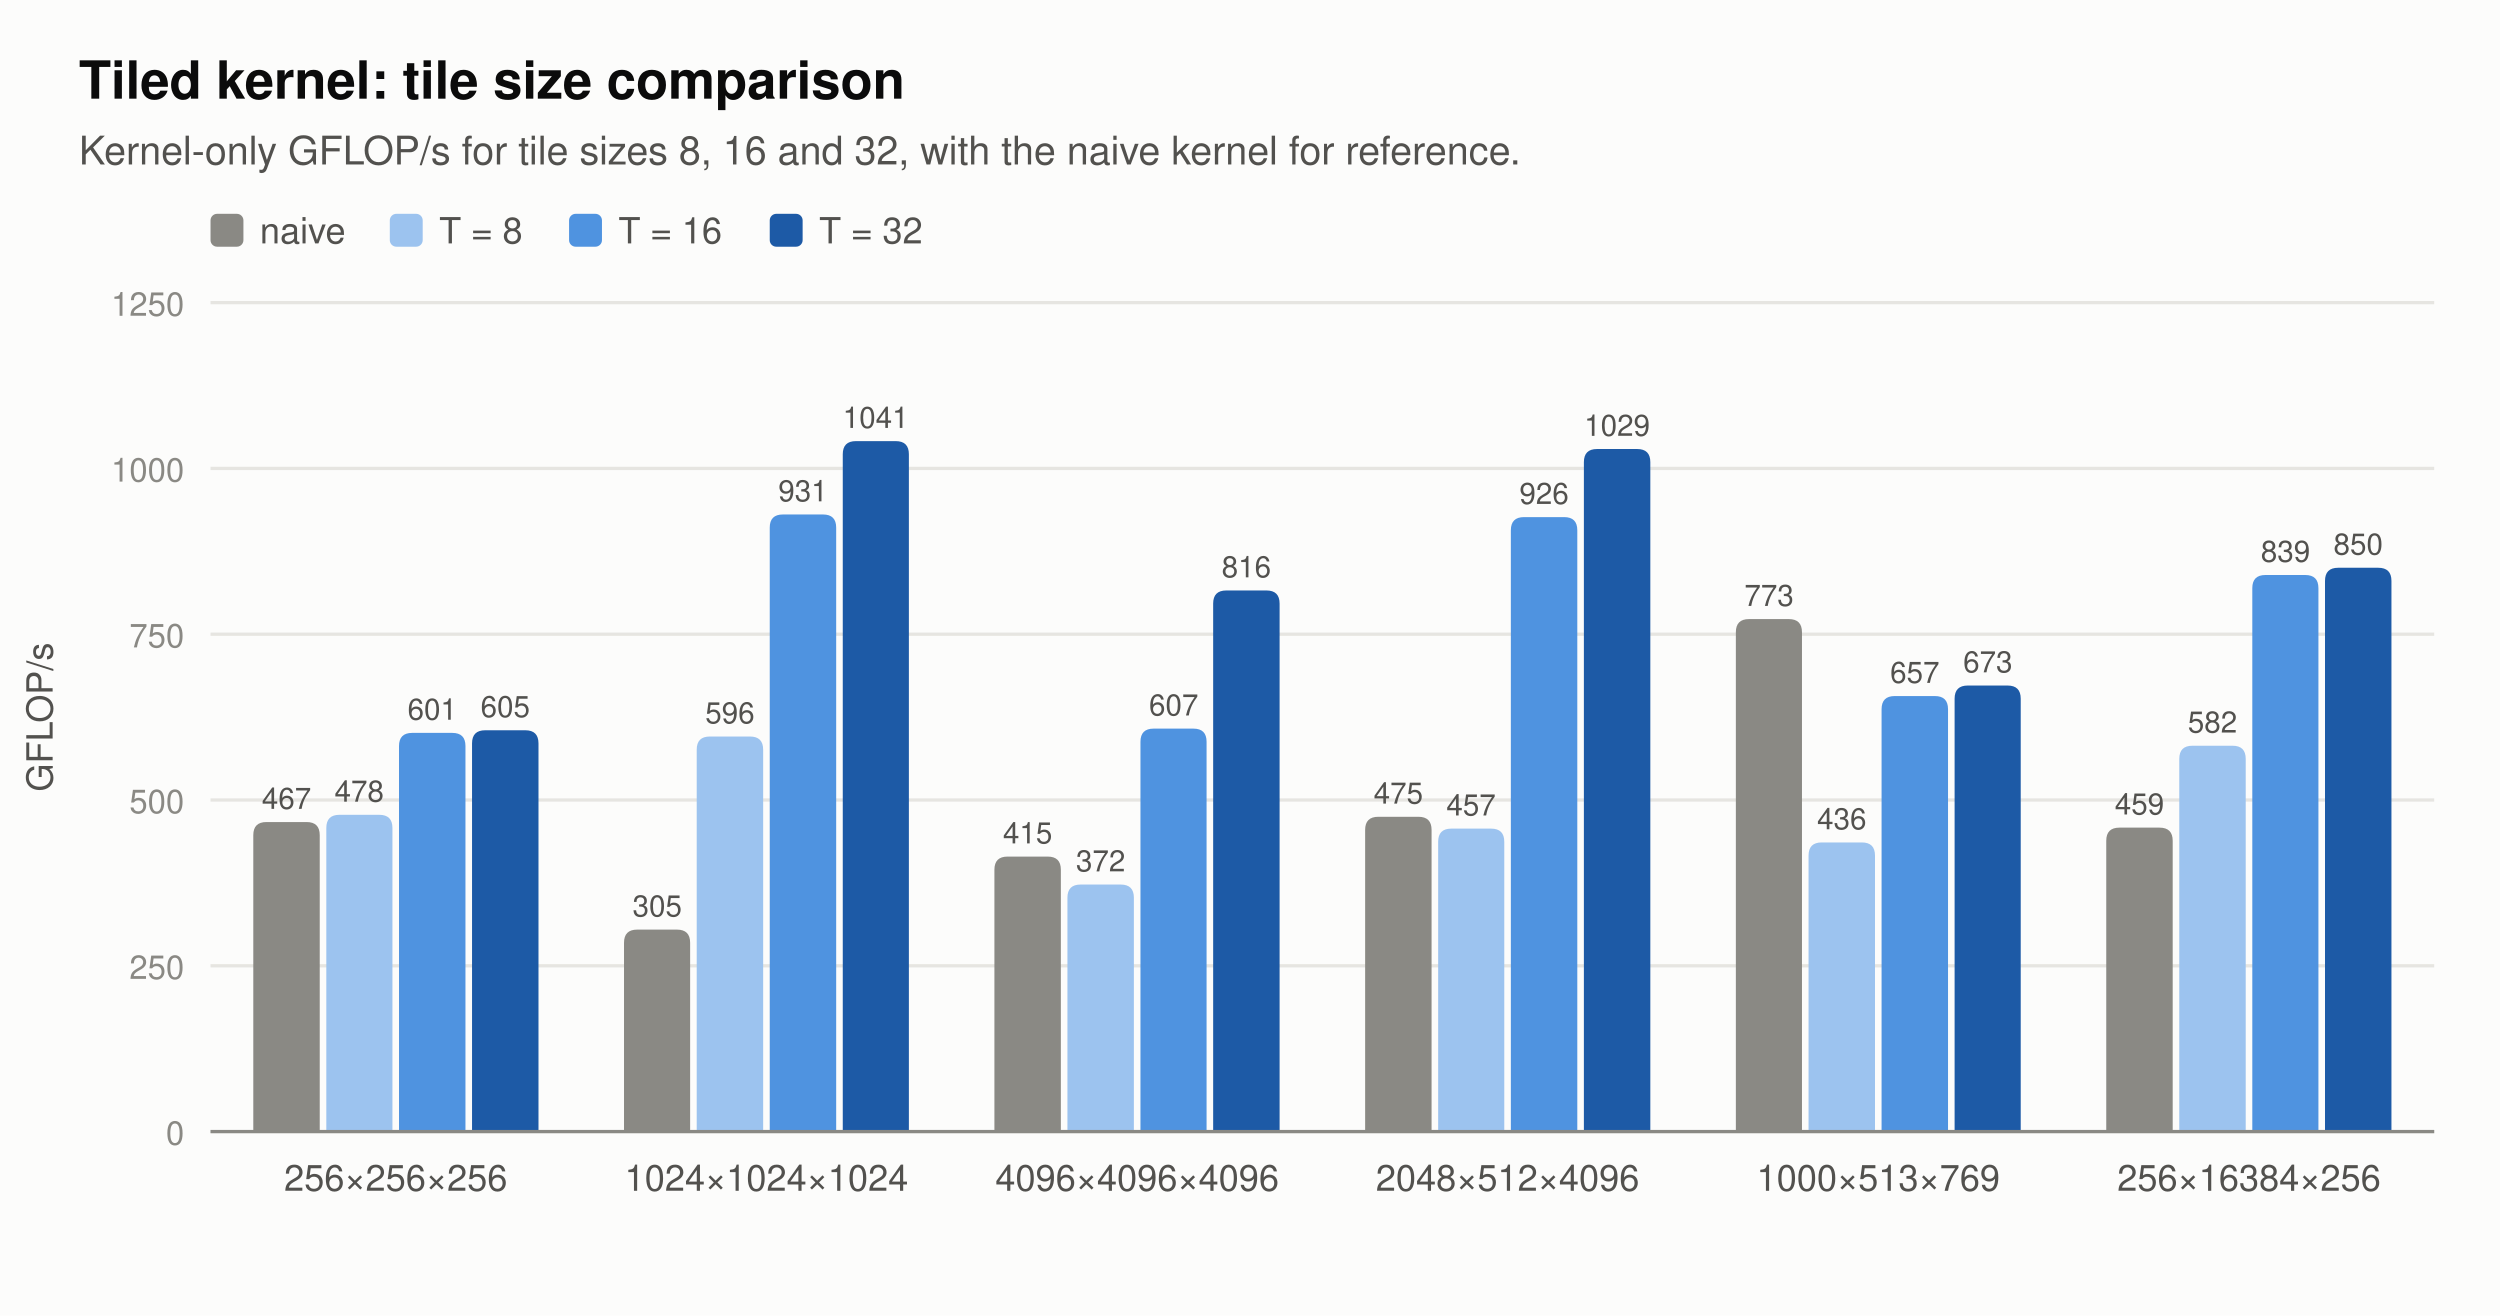
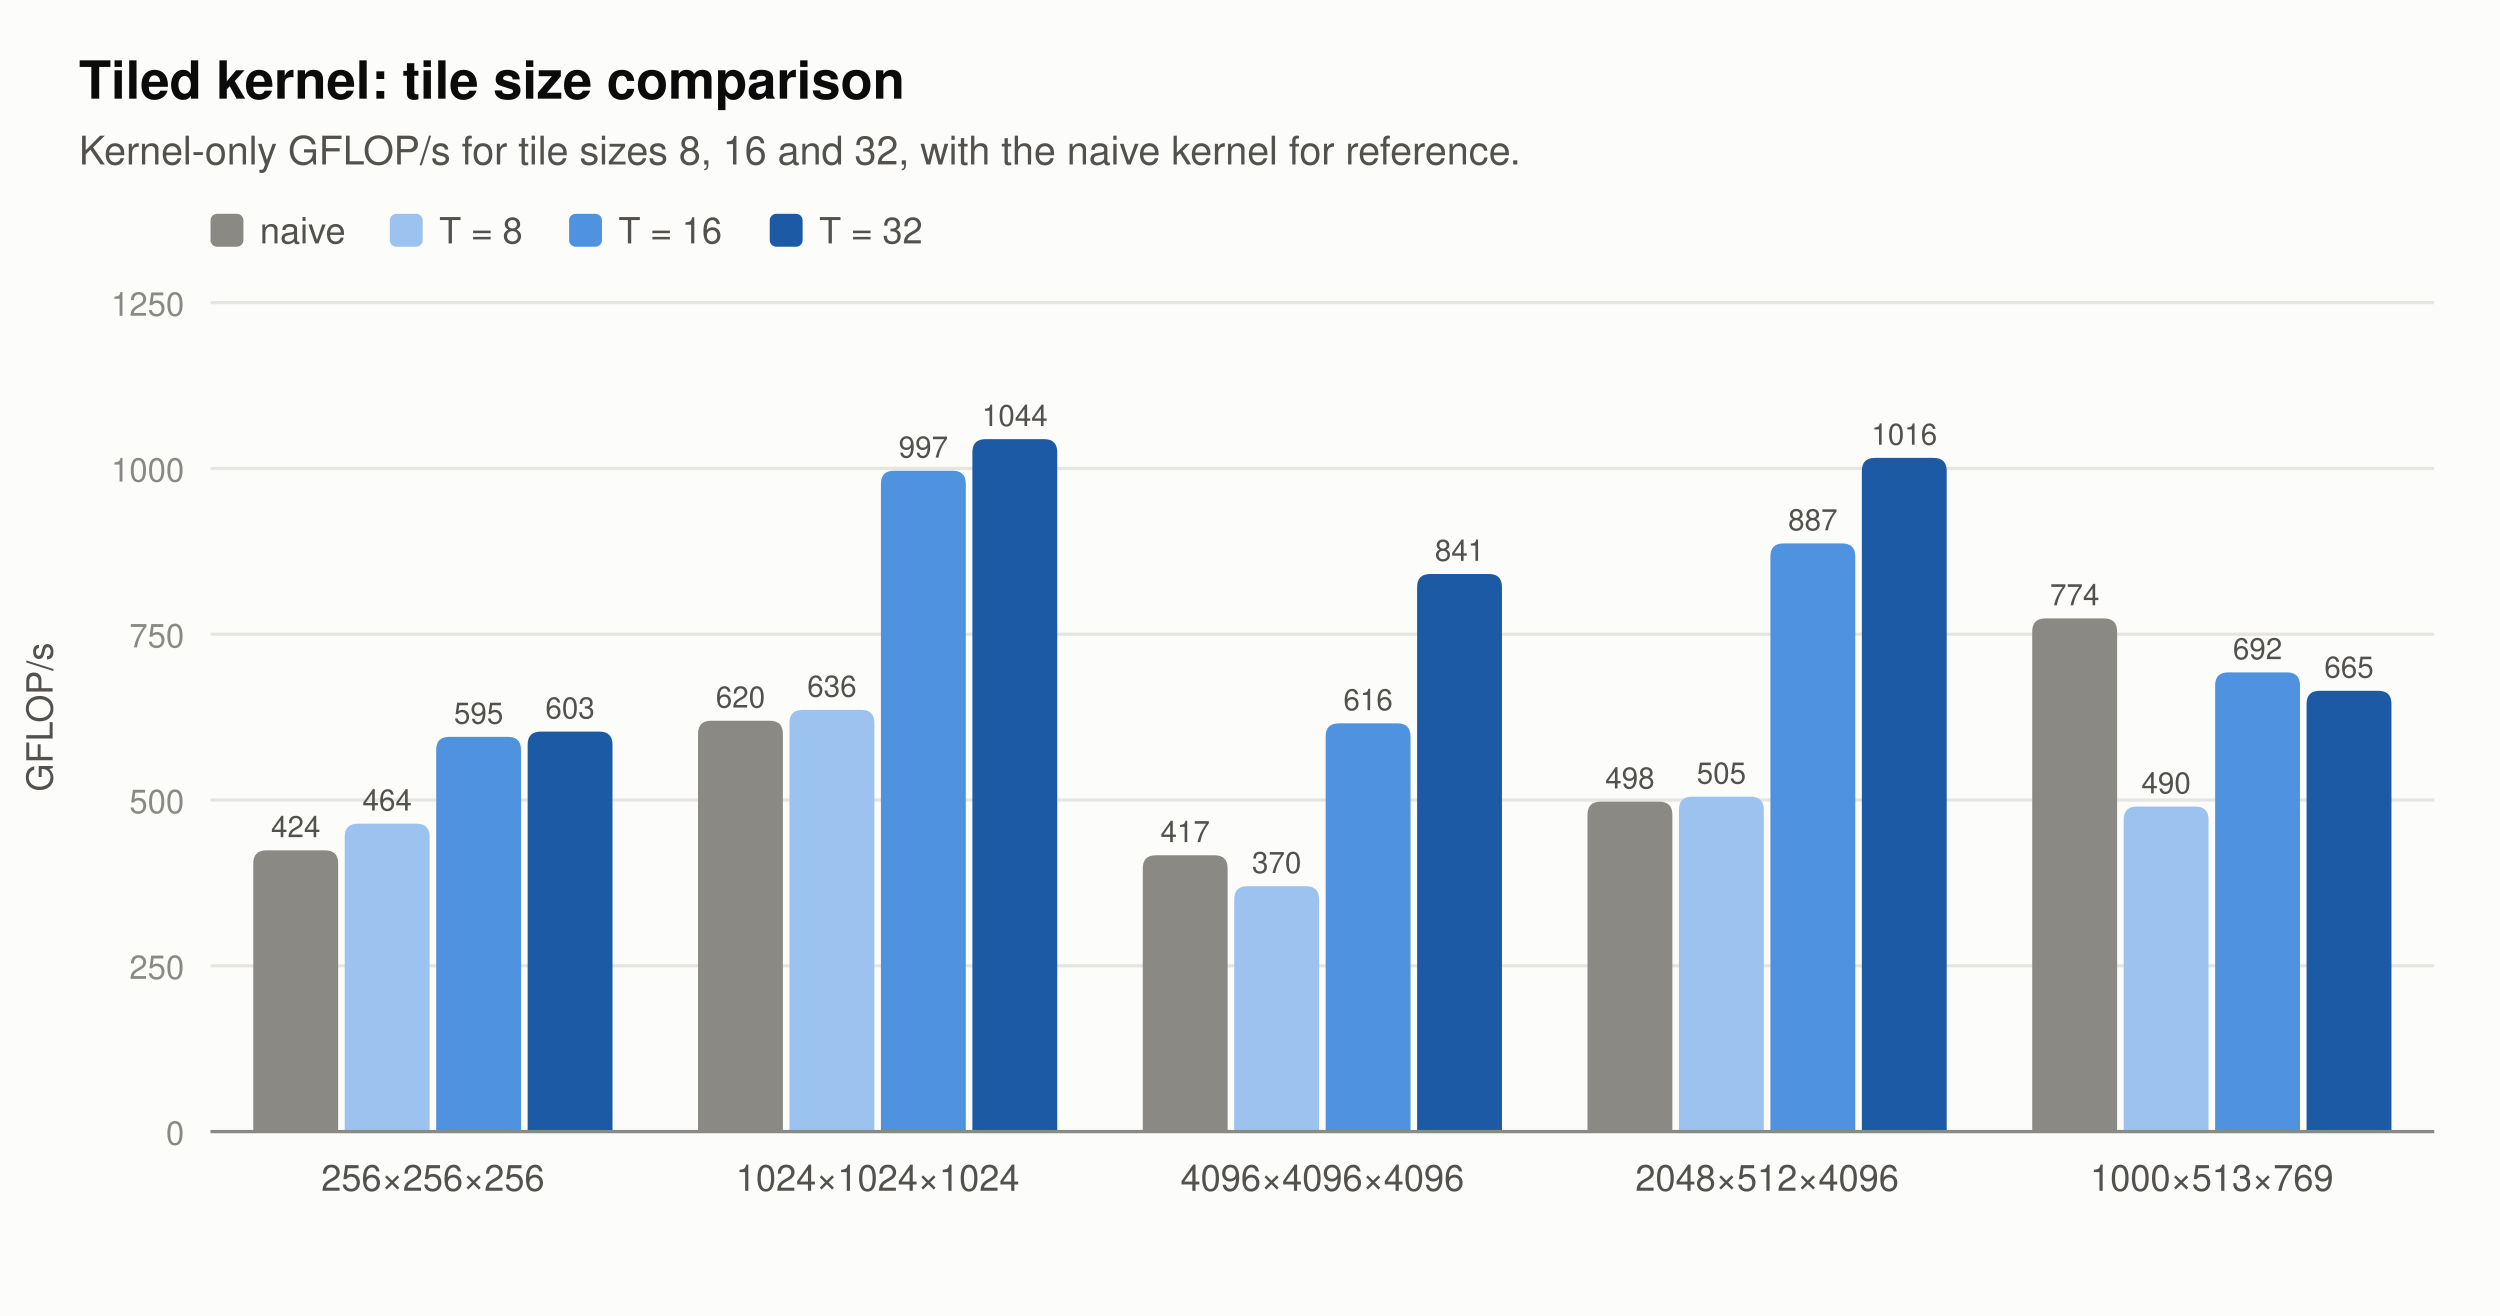
<svg xmlns="http://www.w3.org/2000/svg" width="760" height="400" viewBox="0 0 760 400">
  <rect width="100%" height="100%" fill="#fcfcfb" />
  <text x="24.0" y="30.0" font-family="Helvetica, Arial, sans-serif" font-size="16" fill="#0b0b0b" text-anchor="start" font-weight="600">Tiled kernel: tile size comparison</text>
  <text x="24.0" y="50.0" font-family="Helvetica, Arial, sans-serif" font-size="12" fill="#52514e" text-anchor="start" font-weight="400">Kernel-only GFLOP/s for tile sizes 8, 16 and 32, with the naive kernel for reference.</text>
  <rect x="64" y="65" width="10" height="10" rx="2" fill="#8a8984" />
  <text x="79.0" y="74.0" font-family="Helvetica, Arial, sans-serif" font-size="11" fill="#52514e" text-anchor="start" font-weight="400">naive</text>
  <rect x="118.5" y="65" width="10" height="10" rx="2" fill="#9cc3ef" />
  <text x="133.5" y="74.0" font-family="Helvetica, Arial, sans-serif" font-size="11" fill="#52514e" text-anchor="start" font-weight="400">T = 8</text>
  <rect x="173.0" y="65" width="10" height="10" rx="2" fill="#4f93e0" />
  <text x="188.0" y="74.0" font-family="Helvetica, Arial, sans-serif" font-size="11" fill="#52514e" text-anchor="start" font-weight="400">T = 16</text>
  <rect x="234.0" y="65" width="10" height="10" rx="2" fill="#1d5aa6" />
  <text x="249.0" y="74.0" font-family="Helvetica, Arial, sans-serif" font-size="11" fill="#52514e" text-anchor="start" font-weight="400">T = 32</text>
  <line x1="64" x2="740" y1="344.0" y2="344.0" stroke="#e6e5e1" stroke-width="1" />
  <text x="56.0" y="348.0" font-family="Helvetica, Arial, sans-serif" font-size="10" fill="#8a8984" text-anchor="end" font-weight="400">0</text>
  <line x1="64" x2="740" y1="293.6" y2="293.6" stroke="#e6e5e1" stroke-width="1" />
  <text x="56.0" y="297.6" font-family="Helvetica, Arial, sans-serif" font-size="10" fill="#8a8984" text-anchor="end" font-weight="400">250</text>
  <line x1="64" x2="740" y1="243.2" y2="243.2" stroke="#e6e5e1" stroke-width="1" />
  <text x="56.0" y="247.2" font-family="Helvetica, Arial, sans-serif" font-size="10" fill="#8a8984" text-anchor="end" font-weight="400">500</text>
  <line x1="64" x2="740" y1="192.8" y2="192.8" stroke="#e6e5e1" stroke-width="1" />
  <text x="56.0" y="196.8" font-family="Helvetica, Arial, sans-serif" font-size="10" fill="#8a8984" text-anchor="end" font-weight="400">750</text>
  <line x1="64" x2="740" y1="142.4" y2="142.4" stroke="#e6e5e1" stroke-width="1" />
  <text x="56.0" y="146.4" font-family="Helvetica, Arial, sans-serif" font-size="10" fill="#8a8984" text-anchor="end" font-weight="400">1000</text>
  <line x1="64" x2="740" y1="92.0" y2="92.0" stroke="#e6e5e1" stroke-width="1" />
  <text x="56.0" y="96.0" font-family="Helvetica, Arial, sans-serif" font-size="10" fill="#8a8984" text-anchor="end" font-weight="400">1250</text>
  <text x="16.0" y="218.0" font-family="Helvetica, Arial, sans-serif" font-size="11" fill="#52514e" text-anchor="middle" font-weight="400" transform="rotate(-90 16 218.0)">GFLOP/s</text>
-   <path d="M77.0,344.0 V253.9 Q77.0,249.9 81.0,249.9 H93.2 Q97.2,249.9 97.2,253.9 V344.0 Z" fill="#8a8984" />
-   <text x="87.1" y="245.9" font-family="Helvetica, Arial, sans-serif" font-size="9" fill="#52514e" text-anchor="middle" font-weight="400">467</text>
-   <path d="M99.2,344.0 V251.7 Q99.2,247.7 103.2,247.7 H115.3 Q119.3,247.7 119.3,251.7 V344.0 Z" fill="#9cc3ef" />
-   <text x="109.2" y="243.7" font-family="Helvetica, Arial, sans-serif" font-size="9" fill="#52514e" text-anchor="middle" font-weight="400">478</text>
-   <path d="M121.3,344.0 V226.8 Q121.3,222.8 125.3,222.8 H137.5 Q141.5,222.8 141.5,226.8 V344.0 Z" fill="#4f93e0" />
-   <text x="131.4" y="218.8" font-family="Helvetica, Arial, sans-serif" font-size="9" fill="#52514e" text-anchor="middle" font-weight="400">601</text>
-   <path d="M143.5,344.0 V226.0 Q143.5,222.0 147.5,222.0 H159.7 Q163.7,222.0 163.7,226.0 V344.0 Z" fill="#1d5aa6" />
-   <text x="153.6" y="218.0" font-family="Helvetica, Arial, sans-serif" font-size="9" fill="#52514e" text-anchor="middle" font-weight="400">605</text>
-   <text x="120.3" y="362.0" font-family="Helvetica, Arial, sans-serif" font-size="11" fill="#52514e" text-anchor="middle" font-weight="400">256×256×256</text>
-   <path d="M189.7,344.0 V286.6 Q189.7,282.6 193.7,282.6 H205.8 Q209.8,282.6 209.8,286.6 V344.0 Z" fill="#8a8984" />
-   <text x="199.8" y="278.6" font-family="Helvetica, Arial, sans-serif" font-size="9" fill="#52514e" text-anchor="middle" font-weight="400">305</text>
-   <path d="M211.8,344.0 V227.9 Q211.8,223.9 215.8,223.9 H228.0 Q232.0,223.9 232.0,227.9 V344.0 Z" fill="#9cc3ef" />
-   <text x="221.9" y="219.9" font-family="Helvetica, Arial, sans-serif" font-size="9" fill="#52514e" text-anchor="middle" font-weight="400">596</text>
-   <path d="M234.0,344.0 V160.4 Q234.0,156.4 238.0,156.4 H250.2 Q254.2,156.4 254.2,160.4 V344.0 Z" fill="#4f93e0" />
-   <text x="244.1" y="152.4" font-family="Helvetica, Arial, sans-serif" font-size="9" fill="#52514e" text-anchor="middle" font-weight="400">931</text>
-   <path d="M256.2,344.0 V138.1 Q256.2,134.1 260.2,134.1 H272.3 Q276.3,134.1 276.3,138.1 V344.0 Z" fill="#1d5aa6" />
-   <text x="266.2" y="130.1" font-family="Helvetica, Arial, sans-serif" font-size="9" fill="#52514e" text-anchor="middle" font-weight="400">1041</text>
-   <text x="233.0" y="362.0" font-family="Helvetica, Arial, sans-serif" font-size="11" fill="#52514e" text-anchor="middle" font-weight="400">1024×1024×1024</text>
-   <path d="M302.3,344.0 V264.4 Q302.3,260.4 306.3,260.4 H318.5 Q322.5,260.4 322.5,264.4 V344.0 Z" fill="#8a8984" />
-   <text x="312.4" y="256.4" font-family="Helvetica, Arial, sans-serif" font-size="9" fill="#52514e" text-anchor="middle" font-weight="400">415</text>
-   <path d="M324.5,344.0 V272.9 Q324.5,268.9 328.5,268.9 H340.7 Q344.7,268.9 344.7,272.9 V344.0 Z" fill="#9cc3ef" />
-   <text x="334.6" y="264.9" font-family="Helvetica, Arial, sans-serif" font-size="9" fill="#52514e" text-anchor="middle" font-weight="400">372</text>
-   <path d="M346.7,344.0 V225.5 Q346.7,221.5 350.7,221.5 H362.8 Q366.8,221.5 366.8,225.5 V344.0 Z" fill="#4f93e0" />
-   <text x="356.8" y="217.5" font-family="Helvetica, Arial, sans-serif" font-size="9" fill="#52514e" text-anchor="middle" font-weight="400">607</text>
-   <path d="M368.8,344.0 V183.5 Q368.8,179.5 372.8,179.5 H385.0 Q389.0,179.5 389.0,183.5 V344.0 Z" fill="#1d5aa6" />
-   <text x="378.9" y="175.5" font-family="Helvetica, Arial, sans-serif" font-size="9" fill="#52514e" text-anchor="middle" font-weight="400">816</text>
-   <text x="345.7" y="362.0" font-family="Helvetica, Arial, sans-serif" font-size="11" fill="#52514e" text-anchor="middle" font-weight="400">4096×4096×4096</text>
-   <path d="M415.0,344.0 V252.3 Q415.0,248.3 419.0,248.3 H431.2 Q435.2,248.3 435.2,252.3 V344.0 Z" fill="#8a8984" />
-   <text x="425.1" y="244.3" font-family="Helvetica, Arial, sans-serif" font-size="9" fill="#52514e" text-anchor="middle" font-weight="400">475</text>
-   <path d="M437.2,344.0 V255.9 Q437.2,251.9 441.2,251.9 H453.3 Q457.3,251.9 457.3,255.9 V344.0 Z" fill="#9cc3ef" />
-   <text x="447.2" y="247.9" font-family="Helvetica, Arial, sans-serif" font-size="9" fill="#52514e" text-anchor="middle" font-weight="400">457</text>
-   <path d="M459.3,344.0 V161.2 Q459.3,157.2 463.3,157.2 H475.5 Q479.5,157.2 479.5,161.2 V344.0 Z" fill="#4f93e0" />
-   <text x="469.4" y="153.2" font-family="Helvetica, Arial, sans-serif" font-size="9" fill="#52514e" text-anchor="middle" font-weight="400">926</text>
-   <path d="M481.5,344.0 V140.5 Q481.5,136.5 485.5,136.5 H497.7 Q501.7,136.5 501.7,140.5 V344.0 Z" fill="#1d5aa6" />
-   <text x="491.6" y="132.5" font-family="Helvetica, Arial, sans-serif" font-size="9" fill="#52514e" text-anchor="middle" font-weight="400">1029</text>
-   <text x="458.3" y="362.0" font-family="Helvetica, Arial, sans-serif" font-size="11" fill="#52514e" text-anchor="middle" font-weight="400">2048×512×4096</text>
-   <path d="M527.7,344.0 V192.2 Q527.7,188.2 531.7,188.2 H543.8 Q547.8,188.2 547.8,192.2 V344.0 Z" fill="#8a8984" />
-   <text x="537.8" y="184.2" font-family="Helvetica, Arial, sans-serif" font-size="9" fill="#52514e" text-anchor="middle" font-weight="400">773</text>
-   <path d="M549.8,344.0 V260.1 Q549.8,256.1 553.8,256.1 H566.0 Q570.0,256.1 570.0,260.1 V344.0 Z" fill="#9cc3ef" />
-   <text x="559.9" y="252.1" font-family="Helvetica, Arial, sans-serif" font-size="9" fill="#52514e" text-anchor="middle" font-weight="400">436</text>
-   <path d="M572.0,344.0 V215.6 Q572.0,211.6 576.0,211.6 H588.2 Q592.2,211.6 592.2,215.6 V344.0 Z" fill="#4f93e0" />
-   <text x="582.1" y="207.6" font-family="Helvetica, Arial, sans-serif" font-size="9" fill="#52514e" text-anchor="middle" font-weight="400">657</text>
-   <path d="M594.2,344.0 V212.4 Q594.2,208.4 598.2,208.4 H610.3 Q614.3,208.4 614.3,212.4 V344.0 Z" fill="#1d5aa6" />
-   <text x="604.3" y="204.4" font-family="Helvetica, Arial, sans-serif" font-size="9" fill="#52514e" text-anchor="middle" font-weight="400">673</text>
-   <text x="571.0" y="362.0" font-family="Helvetica, Arial, sans-serif" font-size="11" fill="#52514e" text-anchor="middle" font-weight="400">1000×513×769</text>
-   <path d="M640.3,344.0 V255.6 Q640.3,251.6 644.3,251.6 H656.5 Q660.5,251.6 660.5,255.6 V344.0 Z" fill="#8a8984" />
-   <text x="650.4" y="247.6" font-family="Helvetica, Arial, sans-serif" font-size="9" fill="#52514e" text-anchor="middle" font-weight="400">459</text>
-   <path d="M662.5,344.0 V230.7 Q662.5,226.7 666.5,226.7 H678.7 Q682.7,226.7 682.7,230.7 V344.0 Z" fill="#9cc3ef" />
-   <text x="672.6" y="222.7" font-family="Helvetica, Arial, sans-serif" font-size="9" fill="#52514e" text-anchor="middle" font-weight="400">582</text>
-   <path d="M684.7,344.0 V178.8 Q684.7,174.8 688.7,174.8 H700.8 Q704.8,174.8 704.8,178.8 V344.0 Z" fill="#4f93e0" />
-   <text x="694.8" y="170.8" font-family="Helvetica, Arial, sans-serif" font-size="9" fill="#52514e" text-anchor="middle" font-weight="400">839</text>
-   <path d="M706.8,344.0 V176.6 Q706.8,172.6 710.8,172.6 H723.0 Q727.0,172.6 727.0,176.6 V344.0 Z" fill="#1d5aa6" />
-   <text x="716.9" y="168.6" font-family="Helvetica, Arial, sans-serif" font-size="9" fill="#52514e" text-anchor="middle" font-weight="400">850</text>
-   <text x="683.7" y="362.0" font-family="Helvetica, Arial, sans-serif" font-size="11" fill="#52514e" text-anchor="middle" font-weight="400">256×16384×256</text>
+   <path d="M77.0,344.0 V262.5 Q77.0,258.5 81.0,258.5 H98.8 Q102.8,258.5 102.8,262.5 V344.0 Z" fill="#8a8984" />
+   <text x="89.9" y="254.5" font-family="Helvetica, Arial, sans-serif" font-size="9" fill="#52514e" text-anchor="middle" font-weight="400">424</text>
+   <path d="M104.8,344.0 V254.4 Q104.8,250.4 108.8,250.4 H126.6 Q130.6,250.4 130.6,254.4 V344.0 Z" fill="#9cc3ef" />
+   <text x="117.7" y="246.4" font-family="Helvetica, Arial, sans-serif" font-size="9" fill="#52514e" text-anchor="middle" font-weight="400">464</text>
+   <path d="M132.6,344.0 V228.0 Q132.6,224.0 136.6,224.0 H154.4 Q158.4,224.0 158.4,228.0 V344.0 Z" fill="#4f93e0" />
+   <text x="145.5" y="220.0" font-family="Helvetica, Arial, sans-serif" font-size="9" fill="#52514e" text-anchor="middle" font-weight="400">595</text>
+   <path d="M160.4,344.0 V226.4 Q160.4,222.4 164.4,222.4 H182.2 Q186.2,222.4 186.2,226.4 V344.0 Z" fill="#1d5aa6" />
+   <text x="173.3" y="218.4" font-family="Helvetica, Arial, sans-serif" font-size="9" fill="#52514e" text-anchor="middle" font-weight="400">603</text>
+   <text x="131.6" y="362.0" font-family="Helvetica, Arial, sans-serif" font-size="11" fill="#52514e" text-anchor="middle" font-weight="400">256×256×256</text>
+   <path d="M212.2,344.0 V223.1 Q212.2,219.1 216.2,219.1 H234.0 Q238.0,219.1 238.0,223.1 V344.0 Z" fill="#8a8984" />
+   <text x="225.1" y="215.1" font-family="Helvetica, Arial, sans-serif" font-size="9" fill="#52514e" text-anchor="middle" font-weight="400">620</text>
+   <path d="M240.0,344.0 V219.8 Q240.0,215.8 244.0,215.8 H261.8 Q265.8,215.8 265.8,219.8 V344.0 Z" fill="#9cc3ef" />
+   <text x="252.9" y="211.8" font-family="Helvetica, Arial, sans-serif" font-size="9" fill="#52514e" text-anchor="middle" font-weight="400">636</text>
+   <path d="M267.8,344.0 V147.1 Q267.8,143.1 271.8,143.1 H289.6 Q293.6,143.1 293.6,147.1 V344.0 Z" fill="#4f93e0" />
+   <text x="280.7" y="139.1" font-family="Helvetica, Arial, sans-serif" font-size="9" fill="#52514e" text-anchor="middle" font-weight="400">997</text>
+   <path d="M295.6,344.0 V137.5 Q295.6,133.5 299.6,133.5 H317.4 Q321.4,133.5 321.4,137.5 V344.0 Z" fill="#1d5aa6" />
+   <text x="308.5" y="129.5" font-family="Helvetica, Arial, sans-serif" font-size="9" fill="#52514e" text-anchor="middle" font-weight="400">1044</text>
+   <text x="266.8" y="362.0" font-family="Helvetica, Arial, sans-serif" font-size="11" fill="#52514e" text-anchor="middle" font-weight="400">1024×1024×1024</text>
+   <path d="M347.4,344.0 V264.0 Q347.4,260.0 351.4,260.0 H369.2 Q373.2,260.0 373.2,264.0 V344.0 Z" fill="#8a8984" />
+   <text x="360.3" y="256.0" font-family="Helvetica, Arial, sans-serif" font-size="9" fill="#52514e" text-anchor="middle" font-weight="400">417</text>
+   <path d="M375.2,344.0 V273.4 Q375.2,269.4 379.2,269.4 H397.0 Q401.0,269.4 401.0,273.4 V344.0 Z" fill="#9cc3ef" />
+   <text x="388.1" y="265.4" font-family="Helvetica, Arial, sans-serif" font-size="9" fill="#52514e" text-anchor="middle" font-weight="400">370</text>
+   <path d="M403.0,344.0 V223.9 Q403.0,219.9 407.0,219.9 H424.8 Q428.8,219.9 428.8,223.9 V344.0 Z" fill="#4f93e0" />
+   <text x="415.9" y="215.9" font-family="Helvetica, Arial, sans-serif" font-size="9" fill="#52514e" text-anchor="middle" font-weight="400">616</text>
+   <path d="M430.8,344.0 V178.5 Q430.8,174.5 434.8,174.5 H452.6 Q456.6,174.5 456.6,178.5 V344.0 Z" fill="#1d5aa6" />
+   <text x="443.7" y="170.5" font-family="Helvetica, Arial, sans-serif" font-size="9" fill="#52514e" text-anchor="middle" font-weight="400">841</text>
+   <text x="402.0" y="362.0" font-family="Helvetica, Arial, sans-serif" font-size="11" fill="#52514e" text-anchor="middle" font-weight="400">4096×4096×4096</text>
+   <path d="M482.6,344.0 V247.7 Q482.6,243.7 486.6,243.7 H504.4 Q508.4,243.7 508.4,247.7 V344.0 Z" fill="#8a8984" />
+   <text x="495.5" y="239.7" font-family="Helvetica, Arial, sans-serif" font-size="9" fill="#52514e" text-anchor="middle" font-weight="400">498</text>
+   <path d="M510.4,344.0 V246.2 Q510.4,242.2 514.4,242.2 H532.2 Q536.2,242.2 536.2,246.2 V344.0 Z" fill="#9cc3ef" />
+   <text x="523.3" y="238.2" font-family="Helvetica, Arial, sans-serif" font-size="9" fill="#52514e" text-anchor="middle" font-weight="400">505</text>
+   <path d="M538.2,344.0 V169.2 Q538.2,165.2 542.2,165.2 H560.0 Q564.0,165.2 564.0,169.2 V344.0 Z" fill="#4f93e0" />
+   <text x="551.1" y="161.2" font-family="Helvetica, Arial, sans-serif" font-size="9" fill="#52514e" text-anchor="middle" font-weight="400">887</text>
+   <path d="M566.0,344.0 V143.2 Q566.0,139.2 570.0,139.2 H587.8 Q591.8,139.2 591.8,143.2 V344.0 Z" fill="#1d5aa6" />
+   <text x="578.9" y="135.2" font-family="Helvetica, Arial, sans-serif" font-size="9" fill="#52514e" text-anchor="middle" font-weight="400">1016</text>
+   <text x="537.2" y="362.0" font-family="Helvetica, Arial, sans-serif" font-size="11" fill="#52514e" text-anchor="middle" font-weight="400">2048×512×4096</text>
+   <path d="M617.8,344.0 V192.0 Q617.8,188.0 621.8,188.0 H639.6 Q643.6,188.0 643.6,192.0 V344.0 Z" fill="#8a8984" />
+   <text x="630.7" y="184.0" font-family="Helvetica, Arial, sans-serif" font-size="9" fill="#52514e" text-anchor="middle" font-weight="400">774</text>
+   <path d="M645.6,344.0 V249.2 Q645.6,245.2 649.6,245.2 H667.4 Q671.4,245.2 671.4,249.2 V344.0 Z" fill="#9cc3ef" />
+   <text x="658.5" y="241.2" font-family="Helvetica, Arial, sans-serif" font-size="9" fill="#52514e" text-anchor="middle" font-weight="400">490</text>
+   <path d="M673.4,344.0 V208.4 Q673.4,204.4 677.4,204.4 H695.2 Q699.2,204.4 699.2,208.4 V344.0 Z" fill="#4f93e0" />
+   <text x="686.3" y="200.4" font-family="Helvetica, Arial, sans-serif" font-size="9" fill="#52514e" text-anchor="middle" font-weight="400">692</text>
+   <path d="M701.2,344.0 V214.0 Q701.2,210.0 705.2,210.0 H723.0 Q727.0,210.0 727.0,214.0 V344.0 Z" fill="#1d5aa6" />
+   <text x="714.1" y="206.0" font-family="Helvetica, Arial, sans-serif" font-size="9" fill="#52514e" text-anchor="middle" font-weight="400">665</text>
+   <text x="672.4" y="362.0" font-family="Helvetica, Arial, sans-serif" font-size="11" fill="#52514e" text-anchor="middle" font-weight="400">1000×513×769</text>
  <line x1="64" x2="740" y1="344.0" y2="344.0" stroke="#8a8984" stroke-width="1" />
</svg>
